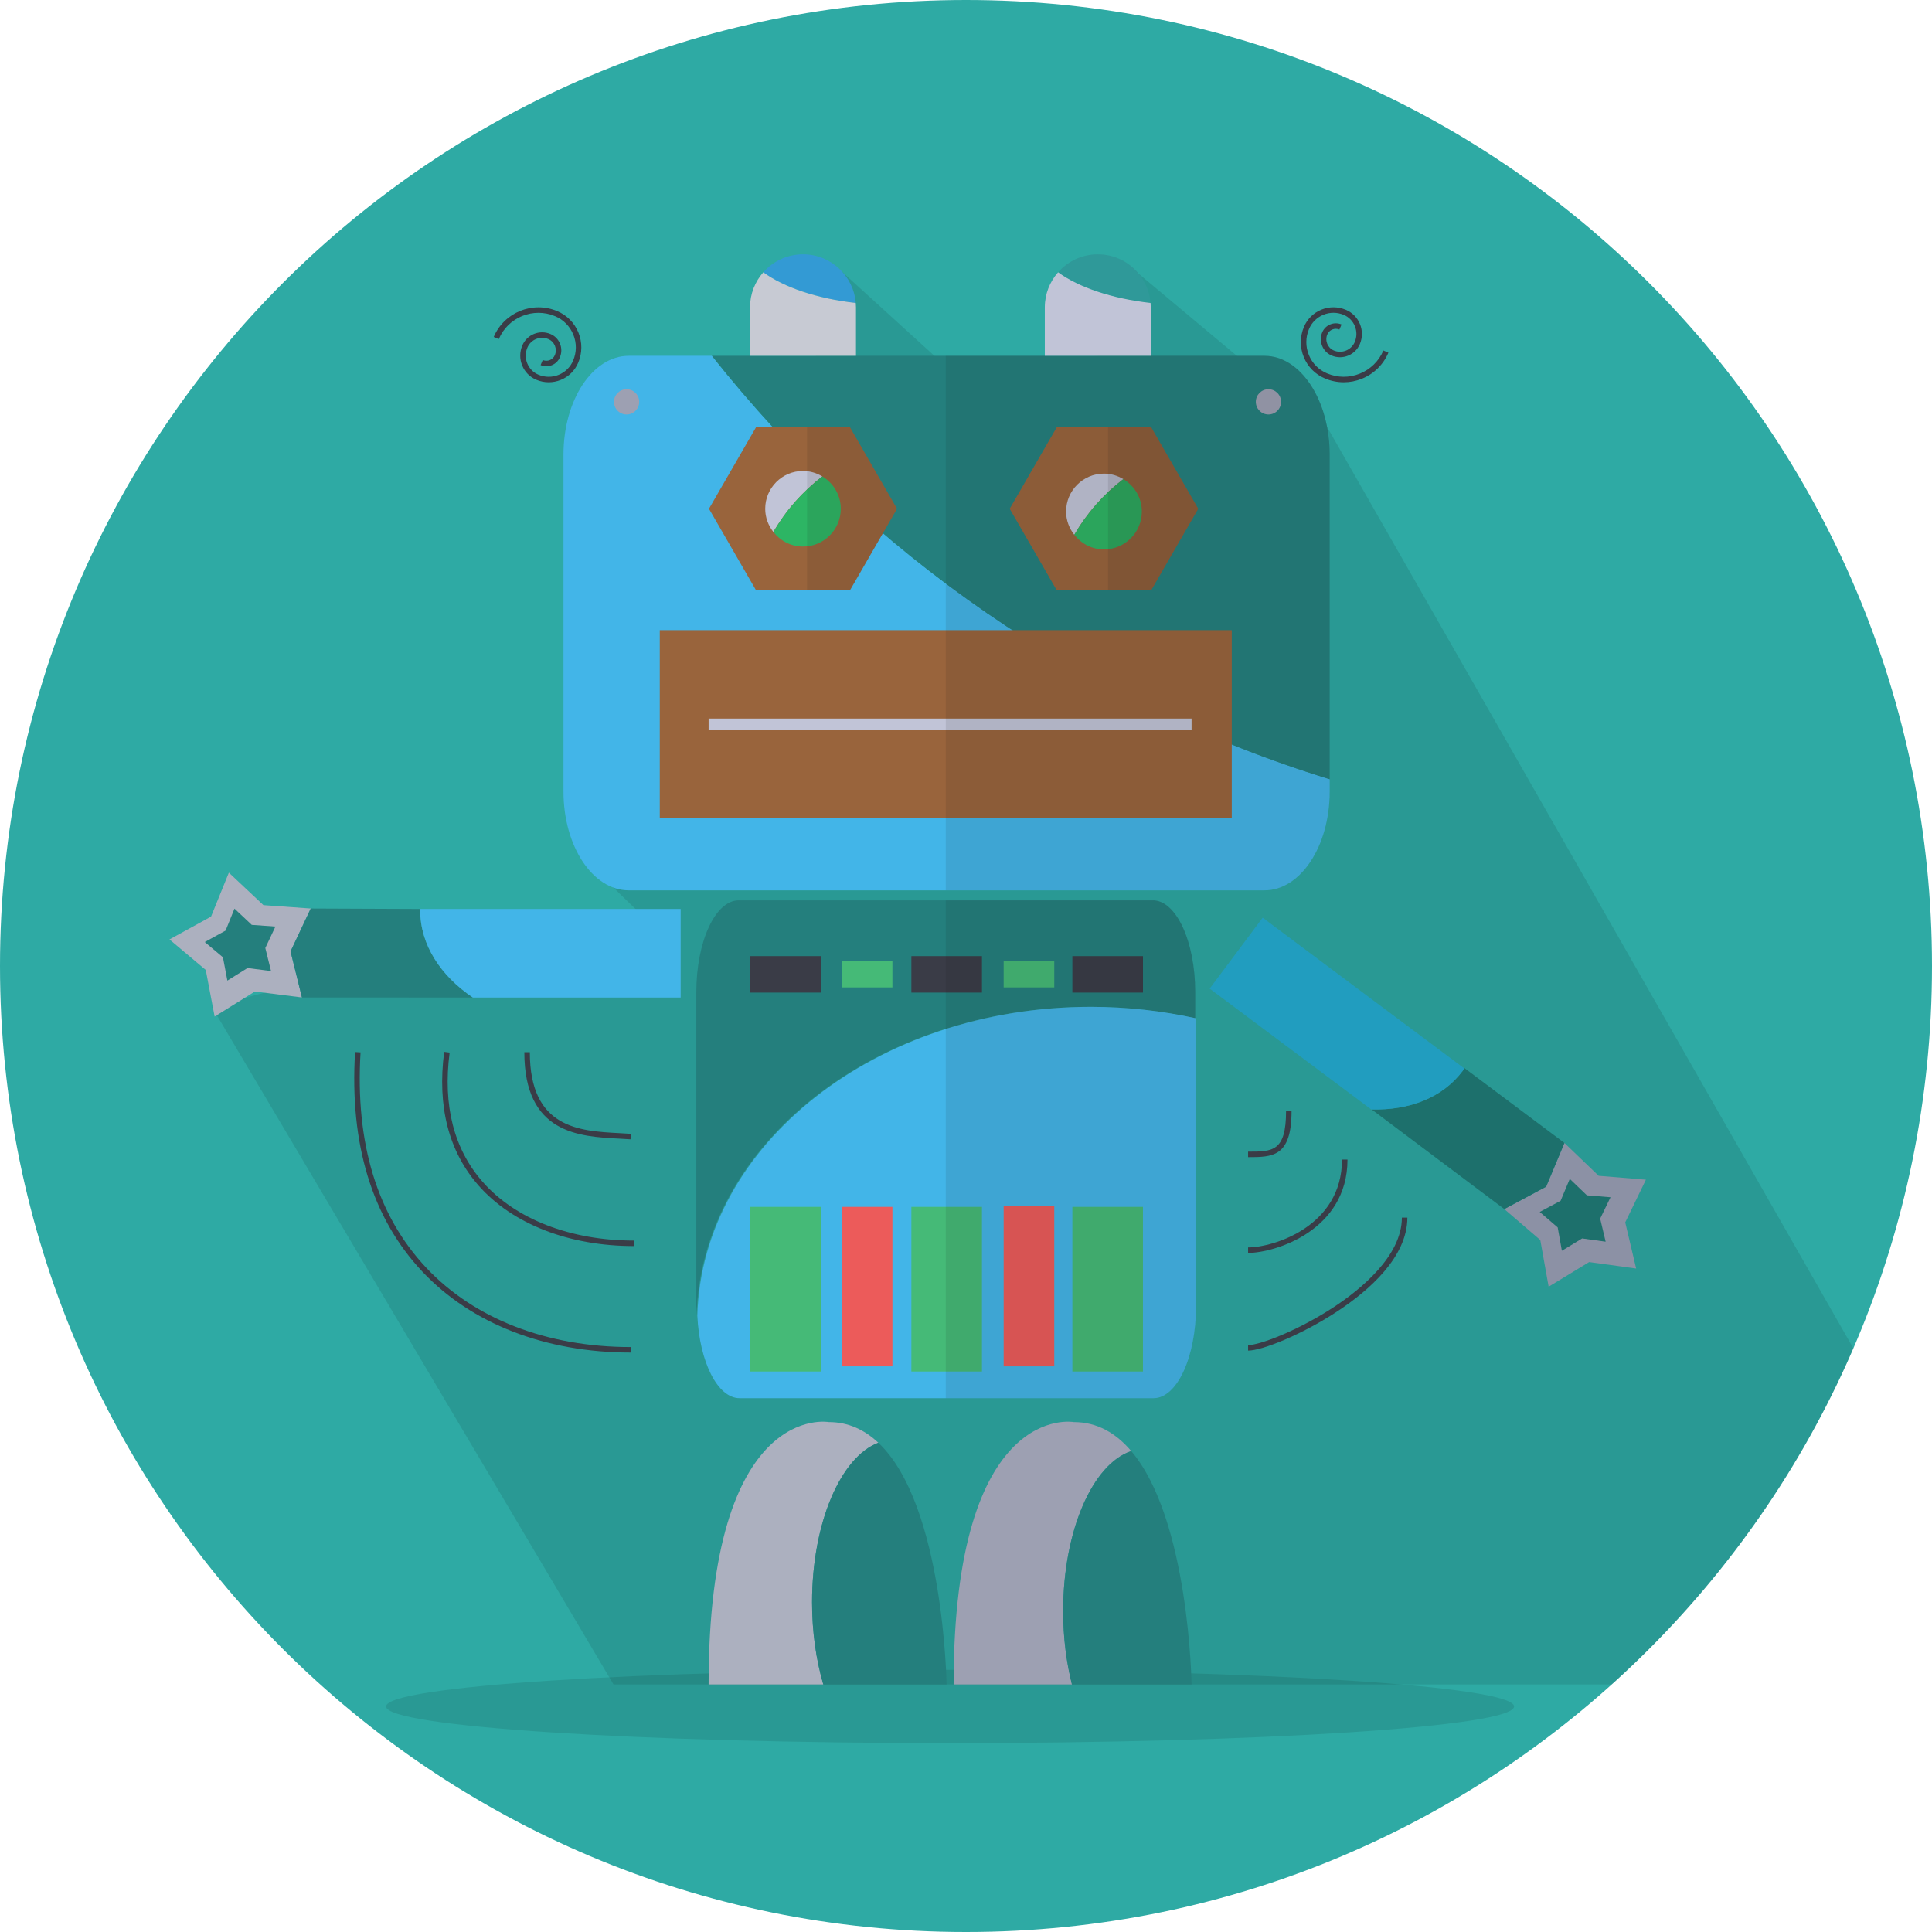
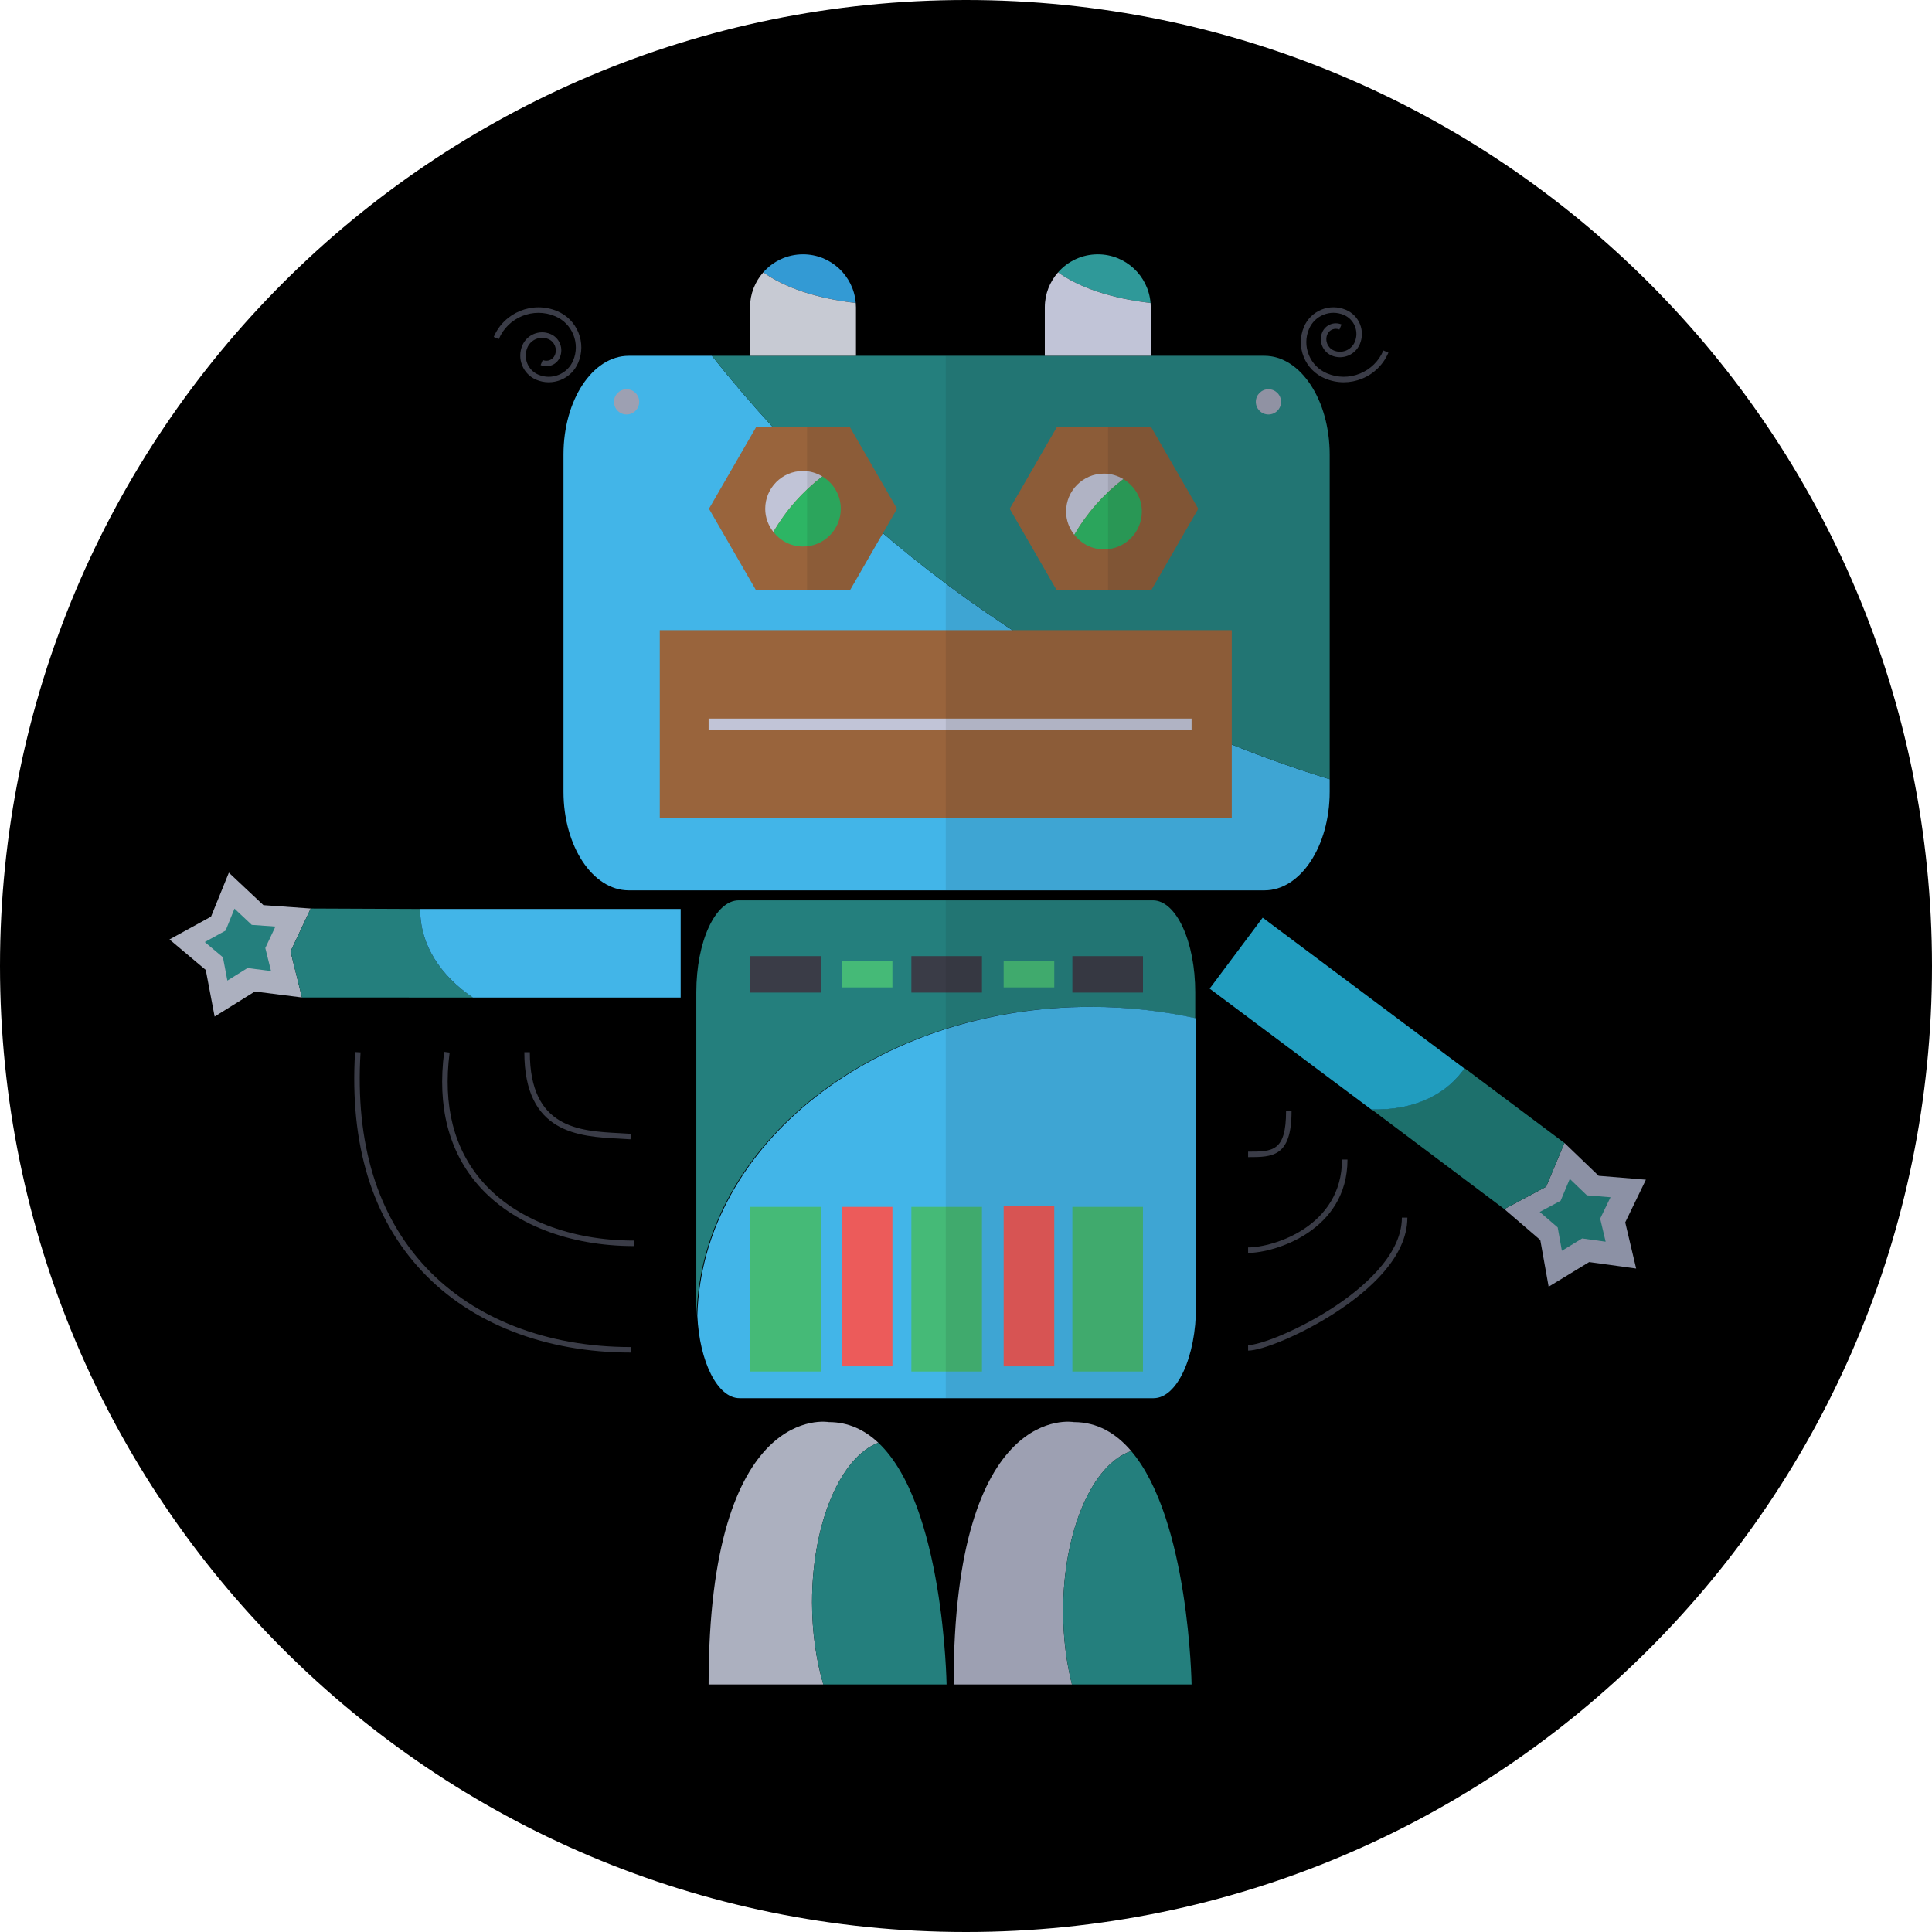
<svg xmlns="http://www.w3.org/2000/svg" enable-background="new 0 0 512 512" height="512px" version="1.1" viewBox="0 0 512 512" width="512px" xml:space="preserve">
-   <g id="Background">
-     <circle cx="256" cy="256" fill="#2EAAA4" id="Background_1_" r="256" />
+   <filter id="darker">
+     <feComponentTransfer>
+       <feFuncR type="linear" slope="0.75" />
+       <feFuncG type="linear" slope="0.75" />
+       <feFuncB type="linear" slope="0.75" />
+     </feComponentTransfer>
+   </filter>
+   <filter id="darker2">
+     <feComponentTransfer>
+       <feFuncR type="linear" slope="0.25" />
+       <feFuncG type="linear" slope="0.25" />
+       <feFuncB type="linear" slope="0.25" />
+     </feComponentTransfer>
+   </filter>
+   <filter id="lighter">
+     <feComponentTransfer>
+       <feFuncR type="linear" slope="2" />
+       <feFuncG type="linear" slope="2" />
+       <feFuncB type="linear" slope="2" />
+     </feComponentTransfer>
+   </filter>
+   <filter id="lighter2">
+     <feComponentTransfer>
+       <feFuncR type="linear" slope="5" />
+       <feFuncG type="linear" slope="5" />
+       <feFuncB type="linear" slope="5" />
+     </feComponentTransfer>
+   </filter>
+   <g id="Background" class="background">
+     <circle cx="256" cy="256" id="Background_1_" r="256" />
  </g>
  <g id="Shadow">
    <ellipse cx="251.783" cy="452.232" opacity="0.1" rx="149.47" ry="9.713" />
    <path d="M336.153,101.308L297.694,69.14l-6.767,25.155l-39.144,3.792l-30.941-28.156l-6.957,36.566l-51.181,11.563   l-9.627,108l21.77,21.053l-57.67,3.222l-61.029,16.49l106.443,179.572h264.523c27.302-24.553,49.288-54.89,64.04-89.086   L342.276,96.662L336.153,101.308z" opacity="0.1" />
  </g>
  <g id="Foot">
    <path d="M232.764,382.339c-3.606-3.393-7.915-5.472-13.103-5.472c0,0-31.874-5.833-31.874,69.528h30.4   c-1.885-6.39-2.985-13.811-2.985-21.761C215.203,403.623,222.765,386.142,232.764,382.339z" fill="#ACB0BF" />
    <path d="M232.764,382.339c-9.999,3.803-17.561,21.283-17.561,42.296c0,7.95,1.1,15.371,2.985,21.761h32.665   C250.853,446.396,250.179,398.714,232.764,382.339z" fill="#247F7D" />
    <path d="M299.787,384.545c-3.993-4.694-8.963-7.678-15.197-7.678c0,0-31.873-5.833-31.873,69.528h31.365   c-1.484-5.836-2.339-12.418-2.339-19.408C281.743,405.639,289.551,387.963,299.787,384.545z" fill="#9DA0B2" />
    <path d="M299.787,384.545c-10.235,3.418-18.044,21.094-18.044,42.442c0,6.99,0.854,13.572,2.339,19.408h31.698   C315.78,446.396,315.162,402.611,299.787,384.545z" fill="#247F7D" />
  </g>
  <g id="Body">
    <path d="M288.907,266.824c9.645,0,18.973,1.072,27.84,3.033v-6.899c0-13.453-5.04-24.359-11.251-24.359H195.782   c-6.214,0-11.251,10.906-11.251,24.359v83.219c0,0.843,0.02,1.677,0.059,2.497C185.829,303.303,232.04,266.824,288.907,266.824z" fill="#247F7D" />
    <path d="M195.995,370.532h109.713c6.212,0,11.251-10.905,11.251-24.355v-76.319   c-8.867-1.961-18.195-3.033-27.84-3.033c-56.867,0-103.078,36.479-104.317,81.85C185.38,360.95,190.171,370.532,195.995,370.532z" fill="#42B5E8" />
    <rect fill="#3A3C47" height="9.662" width="18.705" x="198.86" y="253.383" />
    <rect fill="#3A3C47" height="9.662" width="18.706" x="284.19" y="253.383" />
    <rect fill="#3A3C47" height="9.662" width="18.704" x="241.525" y="253.383" />
    <rect fill="#45BA77" height="6.926" width="13.413" x="223.088" y="254.75" />
    <rect fill="#45BA77" height="6.926" width="13.411" x="265.98" y="254.75" />
    <rect fill="#45BA77" height="43.629" width="18.705" x="198.86" y="319.834" />
    <rect fill="#45BA77" height="43.629" width="18.706" x="284.19" y="319.834" />
    <rect fill="#45BA77" height="43.629" width="18.704" x="241.525" y="319.834" />
    <rect fill="#EC5B5A" height="42.263" width="13.413" x="223.088" y="319.834" />
    <rect fill="#EC5B5A" height="42.563" width="13.411" x="265.98" y="319.535" />
    <path d="M316.747,262.958c0-13.453-5.04-24.359-11.251-24.359h-54.856v131.933h55.069   c6.212,0,11.251-10.905,11.251-24.355v-76.319c-0.07-0.015-0.142-0.026-0.213-0.044V262.958z" fill="#111111" opacity="0.1" />
  </g>
  <g id="Hand">
    <polygon fill="#8C91A5" points="436.183,312.629 430.703,323.944 433.597,336.173 421.143,334.458 410.405,340.988    408.191,328.616 398.659,320.421 409.743,314.491 414.591,302.893 423.657,311.6  " />
    <polygon fill="#1D706C" points="426.802,317.286 424.063,322.943 425.51,329.058 419.284,328.201 413.914,331.464 412.806,325.28    408.041,321.181 413.581,318.217 416.007,312.416 420.54,316.771  " />
    <polygon fill="#ACB0BF" points="56.881,269.401 54.531,257.054 44.913,248.964 55.929,242.913 60.652,231.265 69.812,239.873    82.349,240.766 76.994,252.137 80.019,264.335 67.549,262.756  " />
    <polygon fill="#247F7D" points="60.257,259.87 59.081,253.694 54.271,249.649 59.779,246.623 62.141,240.798 66.722,245.103    72.991,245.551 70.312,251.235 71.824,257.335 65.589,256.543  " />
    <g>
      <path d="M164.045,301.746c1.055,0.056,2.077,0.109,3.049,0.181l0.107-1.452c-0.982-0.072-2.015-0.126-3.08-0.183    c-10.563-0.556-23.71-1.247-23.71-21.446h-1.456C138.955,300.426,153.457,301.189,164.045,301.746z" fill="#3A3C47" />
      <path d="M127.923,313.221c-7.639-8.693-10.588-20.228-8.767-34.282l-1.444-0.188    c-1.877,14.489,1.19,26.41,9.117,35.431c8.957,10.192,23.963,16.039,41.17,16.039v-1.455    C151.211,328.765,136.604,323.098,127.923,313.221z" fill="#3A3C47" />
      <path d="M112.981,335.987c-13.018-13.826-18.883-33.039-17.431-57.098l-1.452-0.088    c-1.478,24.478,4.52,44.053,17.824,58.184c13.025,13.836,32.639,21.454,55.226,21.454v-1.455    C144.966,356.984,125.729,349.527,112.981,335.987z" fill="#3A3C47" />
    </g>
    <g>
      <path d="M342.276,294.431h-1.455c0,10.765-3.574,10.765-10.062,10.765v1.455    C337.193,306.651,342.276,306.651,342.276,294.431z" fill="#3A3C47" />
      <path d="M357.099,307.289h-1.456c0,17.771-18.238,23.291-24.884,23.291v1.456    C337.793,332.036,357.099,326.17,357.099,307.289z" fill="#3A3C47" />
      <path d="M371.512,322.69c0,10.292-11.256,19.239-17.966,23.655c-9.527,6.273-19.691,10.123-22.787,10.123v1.455    c3.711,0,14.311-4.255,23.588-10.362c8.494-5.592,18.62-14.447,18.62-24.871H371.512z" fill="#3A3C47" />
    </g>
    <path d="M111.358,241.237c0-0.118,0.023-0.23,0.024-0.348l-29.033-0.123l-5.355,11.371l3.025,12.199l45.282,0.021   C116.742,258.582,111.358,250.374,111.358,241.237z" fill="#247F7D" />
    <path d="M180.384,240.889h-69.001c-0.001,0.118-0.024,0.23-0.024,0.348c0,9.137,5.384,17.345,13.943,23.12h55.083   V240.889z" fill="#42B5E8" />
    <path d="M414.591,302.893l-26.497-19.842c-0.152,0.224-0.271,0.465-0.438,0.682   c-5.313,7.137-14.193,10.531-24.179,10.26l35.182,26.429l11.084-5.931L414.591,302.893z" fill="#1D706C" />
    <path d="M387.615,283.826c0.166-0.217,0.286-0.458,0.439-0.682l-53.432-39.948l-14.051,18.796l42.835,32.026   C373.392,294.317,382.281,290.948,387.615,283.826z" fill="#219DBF" />
  </g>
  <g id="Head">
    <path d="M188.659,94.295h-22.05c-9.543,0-17.28,11.709-17.28,26.153v89.353c0,14.444,7.737,26.153,17.28,26.153   h168.487c9.542,0,17.28-11.709,17.28-26.153v-3.294C286.982,186.342,230.149,146.674,188.659,94.295z" fill="#42B5E8" />
    <path d="M335.095,94.295H188.659c41.49,52.379,98.323,92.047,163.717,112.211v-86.058   C352.375,106.004,344.637,94.295,335.095,94.295z" fill="#247F7D" />
    <rect fill="#99643C" height="49.768" width="151.584" x="174.848" y="166.998" />
    <rect fill="#C1C4D7" height="2.91" width="127.992" x="187.788" y="190.428" />
    <polygon fill="#99643C" points="200.344,156.403 187.886,134.825 200.344,113.248 225.263,113.248 237.721,134.825    225.263,156.403  " />
    <polygon fill="#99643C" points="280.07,156.461 267.582,134.825 280.07,113.191 305.053,113.191 317.545,134.825 305.053,156.461     " />
    <path d="M217.924,126.263c-1.502-0.9-3.241-1.45-5.121-1.45c-5.529,0-10.013,4.482-10.013,10.013   c0,2.331,0.83,4.447,2.165,6.15C208.276,135.25,212.691,130.261,217.924,126.263z" fill="#C1C4D7" />
    <path d="M212.804,144.838c5.531,0,10.013-4.483,10.013-10.013c0-3.65-1.972-6.813-4.893-8.563   c-5.233,3.999-9.648,8.988-12.968,14.712C206.789,143.31,209.604,144.838,212.804,144.838z" fill="#2DB564" />
    <path d="M297.694,126.97c-1.503-0.904-3.246-1.455-5.131-1.455c-5.544,0-10.038,4.494-10.038,10.039   c0,2.338,0.831,4.459,2.171,6.166C288.024,135.98,292.452,130.977,297.694,126.97z" fill="#C1C4D7" />
    <path d="M292.563,145.592c5.547,0,10.037-4.494,10.037-10.039c0-3.659-1.977-6.832-4.906-8.583   c-5.242,4.007-9.67,9.011-12.998,14.75C286.531,144.062,289.352,145.592,292.563,145.592z" fill="#2DB564" />
    <path d="M212.804,67.398c-4.194,0-7.948,1.849-10.52,4.764c5.47,4,14.192,6.96,24.501,8.123   C226.197,73.074,220.169,67.398,212.804,67.398z" fill="#339AD4" />
    <path d="M202.284,72.163c-2.183,2.475-3.519,5.715-3.519,9.275v12.855h28.078V81.438   c0-0.389-0.026-0.771-0.058-1.152C216.476,79.123,207.754,76.162,202.284,72.163z" fill="#C7CAD3" />
    <g>
      <path d="M145.413,101.308c-1.12,0-2.239-0.225-3.302-0.674c-1.706-0.721-3.03-2.063-3.728-3.78    c-0.697-1.716-0.683-3.601,0.037-5.307c1.221-2.891,4.568-4.25,7.46-3.029c1.157,0.489,2.054,1.398,2.526,2.561    c0.473,1.164,0.463,2.441-0.026,3.598c-0.405,0.961-1.161,1.707-2.127,2.099c-0.966,0.394-2.028,0.385-2.989-0.021l0.566-1.341    c0.604,0.255,1.269,0.259,1.875,0.014c0.606-0.246,1.081-0.714,1.335-1.317c0.696-1.648-0.078-3.555-1.726-4.252    c-2.152-0.908-4.644,0.104-5.552,2.256c-0.57,1.348-0.581,2.837-0.03,4.194c0.55,1.355,1.597,2.417,2.945,2.985    c1.73,0.732,3.641,0.745,5.381,0.038c1.739-0.707,3.1-2.049,3.831-3.778c0.933-2.208,0.95-4.646,0.048-6.866    c-0.901-2.221-2.614-3.957-4.821-4.888c-5.791-2.446-12.486,0.275-14.931,6.063l-1.34-0.566    c2.757-6.527,10.311-9.594,16.838-6.837c2.565,1.083,4.555,3.101,5.604,5.681c1.047,2.581,1.028,5.415-0.056,7.98    c-0.881,2.088-2.524,3.708-4.625,4.561C147.575,101.099,146.493,101.308,145.413,101.308z" fill="#3A3C47" />
    </g>
    <path d="M366.606,92.884c-1.185,2.804-3.39,4.979-6.21,6.124c-2.818,1.146-5.917,1.124-8.72-0.062   c-2.208-0.931-3.92-2.667-4.82-4.888c-0.903-2.221-0.886-4.659,0.047-6.867c0.73-1.729,2.09-3.072,3.829-3.778   c1.739-0.707,3.65-0.694,5.382,0.038c1.348,0.569,2.395,1.63,2.945,2.986c0.551,1.356,0.54,2.846-0.028,4.193   c-0.911,2.152-3.403,3.163-5.554,2.255c-1.647-0.696-2.423-2.604-1.727-4.251c0.253-0.603,0.728-1.071,1.334-1.317   c0.606-0.247,1.271-0.242,1.875,0.014l0.567-1.341c-0.96-0.407-2.023-0.414-2.989-0.021c-0.967,0.393-1.723,1.138-2.129,2.1   c-1.007,2.387,0.115,5.149,2.502,6.158c2.892,1.218,6.237-0.139,7.46-3.029c0.722-1.706,0.734-3.591,0.037-5.308   c-0.698-1.716-2.022-3.058-3.729-3.779c-2.088-0.882-4.396-0.899-6.494-0.045c-2.101,0.853-3.742,2.473-4.623,4.561   c-1.083,2.566-1.104,5.399-0.055,7.98c1.047,2.58,3.037,4.598,5.602,5.681c1.609,0.68,3.304,1.021,4.999,1.021   c1.636,0,3.274-0.317,4.836-0.952c3.18-1.292,5.668-3.744,7.003-6.906L366.606,92.884z" fill="#3A3C47" />
    <circle cx="336.153" cy="106.497" fill="#9DA0B2" r="3.346" />
    <circle cx="166.052" cy="106.497" fill="#9DA0B2" r="3.346" />
    <path d="M290.926,67.398c-4.192,0-7.946,1.849-10.521,4.764c5.472,4,14.195,6.96,24.502,8.123   C304.322,73.074,298.293,67.398,290.926,67.398z" fill="#2F9999" />
    <path d="M280.406,72.163c-2.181,2.475-3.518,5.715-3.518,9.275v12.855h28.078V81.438   c0-0.389-0.027-0.771-0.059-1.152C294.601,79.123,285.877,76.162,280.406,72.163z" fill="#C1C4D7" />
    <polygon fill="#111111" opacity="0.1" points="293.647,113.191 293.647,156.461 305.053,156.461 317.545,134.825 305.053,113.191     " />
    <polygon fill="#111111" opacity="0.1" points="213.886,113.248 213.886,156.403 225.263,156.403 237.721,134.825 225.263,113.248     " />
    <path d="M335.095,94.295h-84.456v141.659h84.456c9.542,0,17.28-11.709,17.28-26.153v-3.294v-86.058   C352.375,106.004,344.637,94.295,335.095,94.295z" fill="#111111" opacity="0.1" />
  </g>
</svg>
